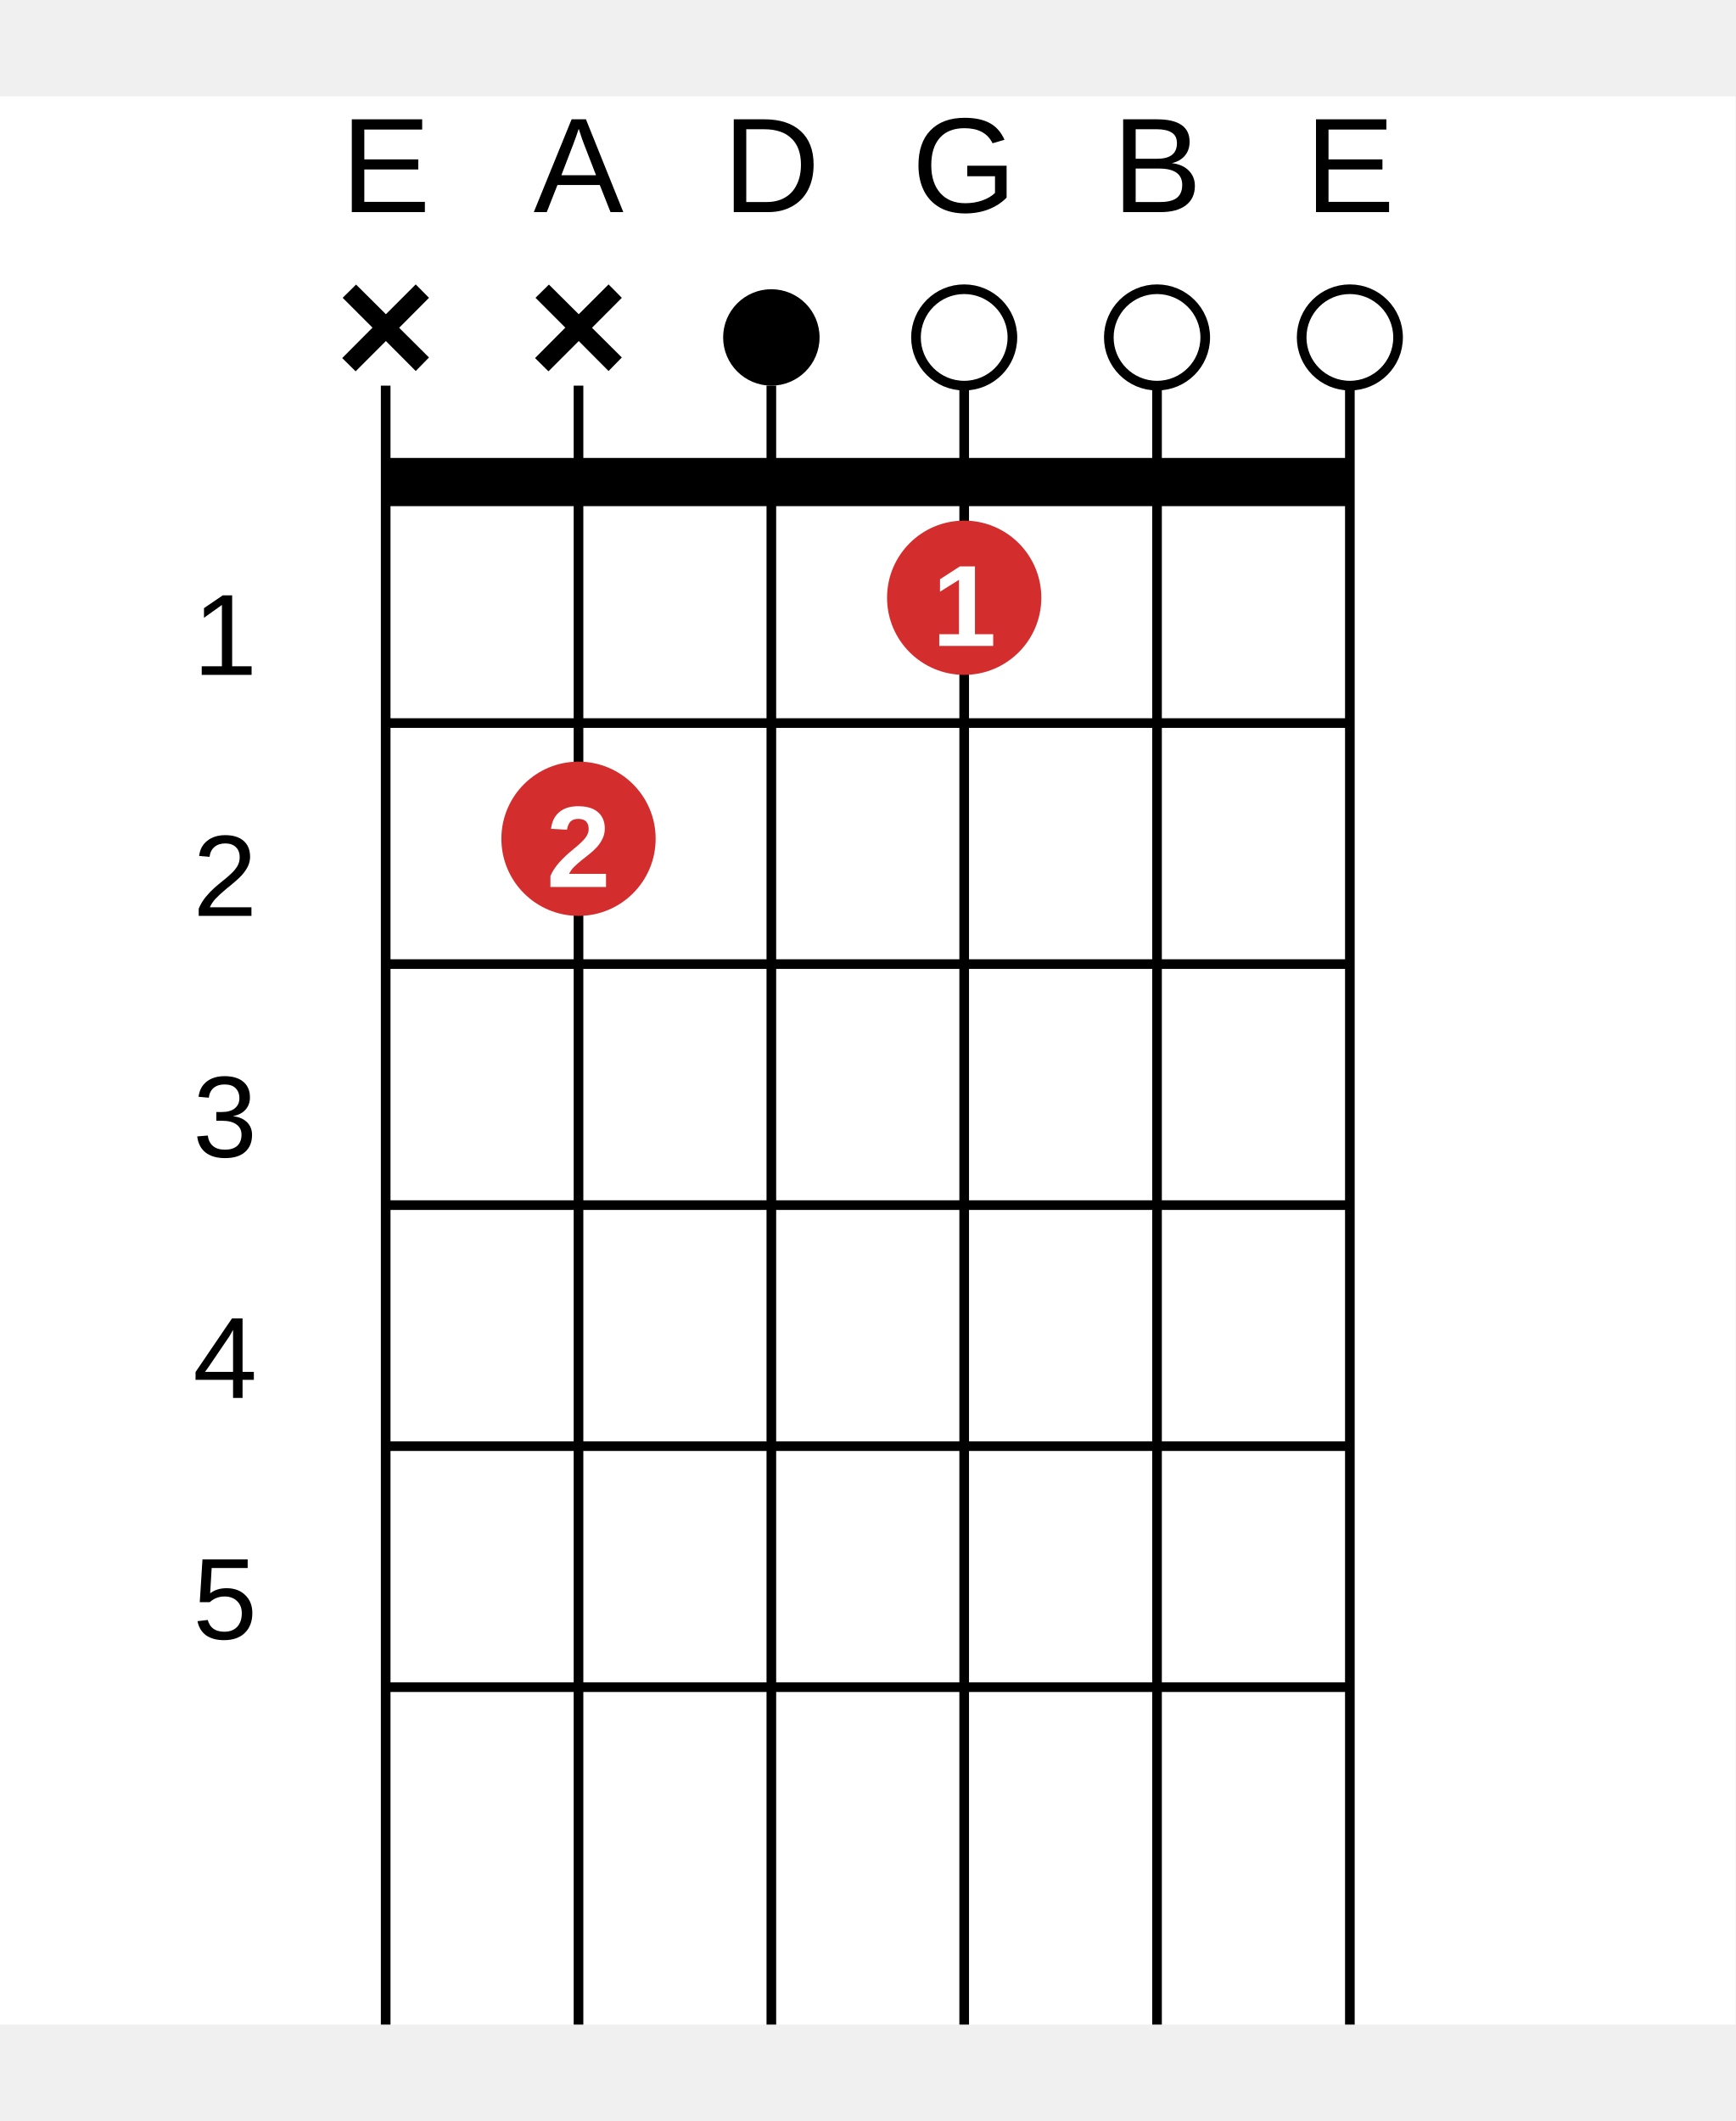
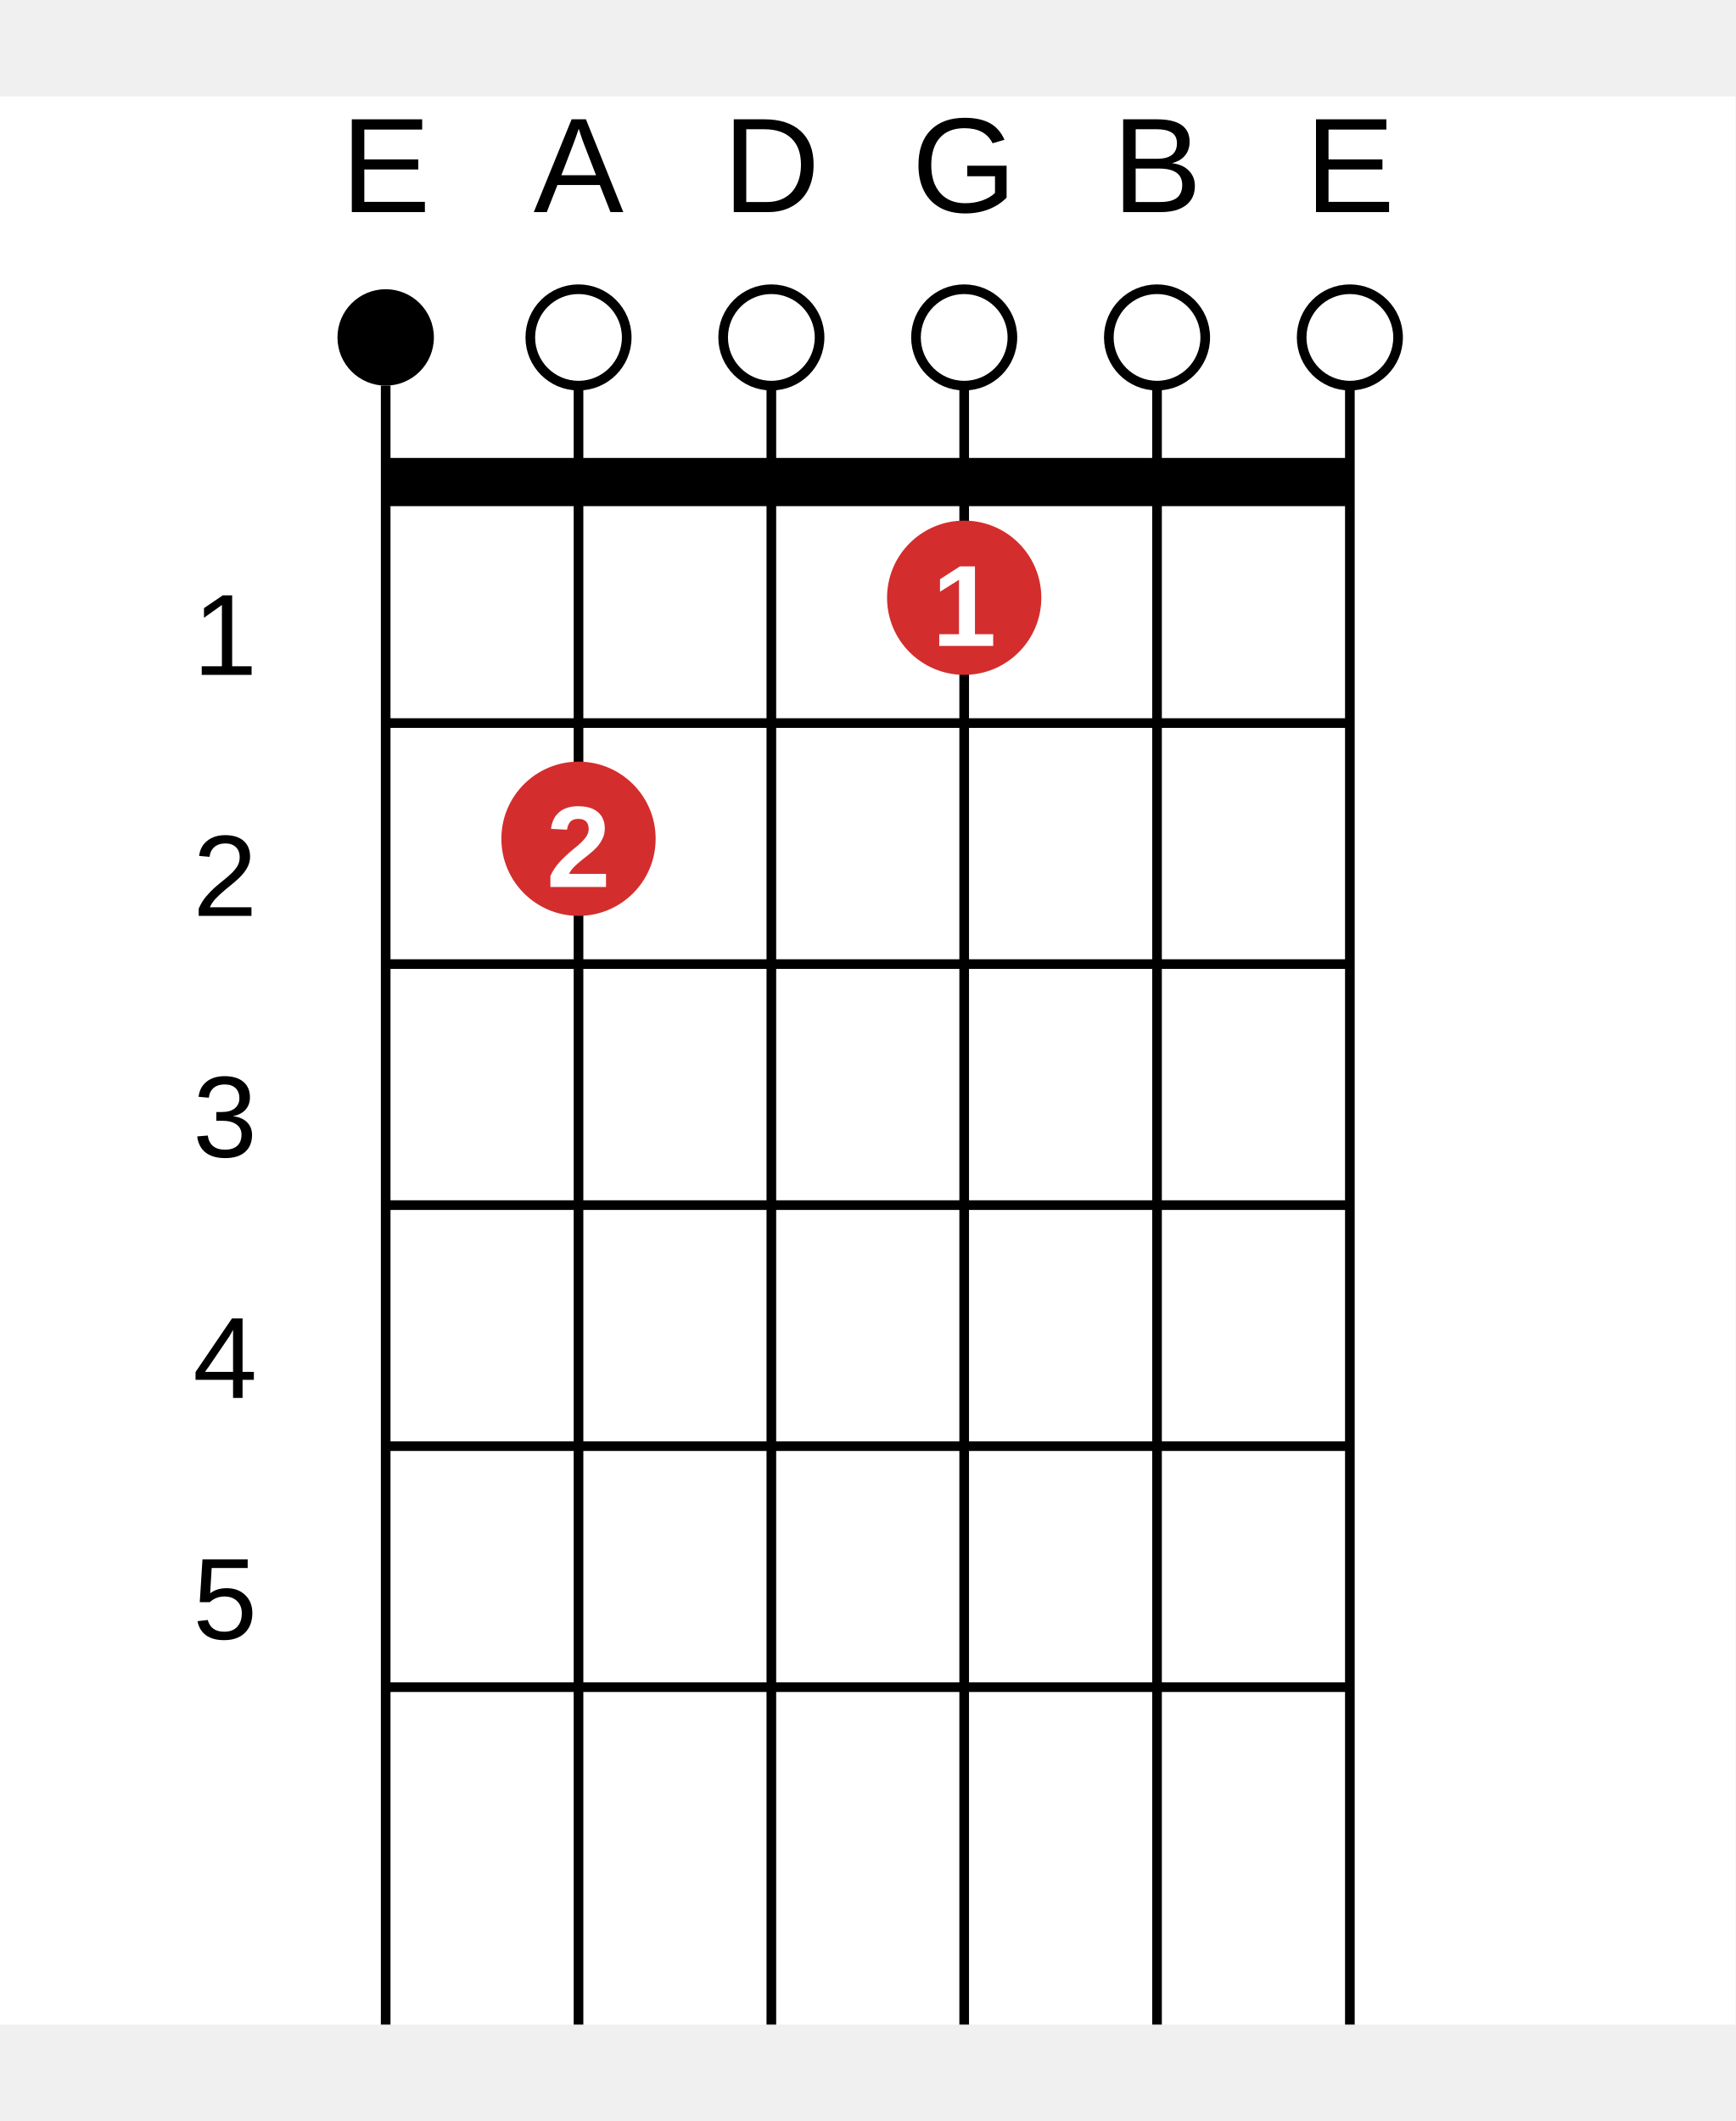
<svg xmlns="http://www.w3.org/2000/svg" width="180" height="220" viewBox="0 0 180 220" aria-label="E7">
  <g transform="translate(0, 10)">
    <rect width="180" height="200" fill="#fff" />
    <text x="40" y="12" font-size="14" font-family="Arial" fill="#000" text-anchor="middle">E</text>
    <text x="60" y="12" font-size="14" font-family="Arial" fill="#000" text-anchor="middle">A</text>
    <text x="80" y="12" font-size="14" font-family="Arial" fill="#000" text-anchor="middle">D</text>
    <text x="100" y="12" font-size="14" font-family="Arial" fill="#000" text-anchor="middle">G</text>
    <text x="120" y="12" font-size="14" font-family="Arial" fill="#000" text-anchor="middle">B</text>
    <text x="140" y="12" font-size="14" font-family="Arial" fill="#000" text-anchor="middle">E</text>
    <line x1="40" y1="30" x2="40" y2="200" stroke="#000" stroke-width="1" />
    <line x1="60" y1="30" x2="60" y2="200" stroke="#000" stroke-width="1" />
    <line x1="80" y1="30" x2="80" y2="200" stroke="#000" stroke-width="1" />
    <line x1="100" y1="30" x2="100" y2="200" stroke="#000" stroke-width="1" />
    <line x1="120" y1="30" x2="120" y2="200" stroke="#000" stroke-width="1" />
    <line x1="140" y1="30" x2="140" y2="200" stroke="#000" stroke-width="1" />
    <line x1="40" y1="40" x2="140" y2="40" stroke="#000" stroke-width="5" />
    <line x1="40" y1="65" x2="140" y2="65" stroke="#000" stroke-width="1" />
    <line x1="40" y1="90" x2="140" y2="90" stroke="#000" stroke-width="1" />
    <line x1="40" y1="115" x2="140" y2="115" stroke="#000" stroke-width="1" />
    <line x1="40" y1="140" x2="140" y2="140" stroke="#000" stroke-width="1" />
    <line x1="40" y1="165" x2="140" y2="165" stroke="#000" stroke-width="1" />
    <text x="20" y="60" font-size="12" font-family="Arial" fill="#000">1</text>
    <text x="20" y="85" font-size="12" font-family="Arial" fill="#000">2</text>
    <text x="20" y="110" font-size="12" font-family="Arial" fill="#000">3</text>
    <text x="20" y="135" font-size="12" font-family="Arial" fill="#000">4</text>
    <text x="20" y="160" font-size="12" font-family="Arial" fill="#000">5</text>
-     <text x="40" y="30" font-size="18" font-family="Arial" fill="#000" text-anchor="middle" font-weight="bold">×</text>
-     <text x="60" y="30" font-size="18" font-family="Arial" fill="#000" text-anchor="middle" font-weight="bold">×</text>
-     <circle cx="80" cy="25" r="5" fill="black" />
+     <circle cx="40" cy="25" r="5" fill="black" />
+     <circle cx="60" cy="25" r="5" fill="white" stroke="#000" stroke-width="1" />
+     <circle cx="80" cy="25" r="5" fill="white" stroke="#000" stroke-width="1" />
    <circle cx="100" cy="25" r="5" fill="white" stroke="#000" stroke-width="1" />
    <circle cx="120" cy="25" r="5" fill="white" stroke="#000" stroke-width="1" />
    <circle cx="140" cy="25" r="5" fill="white" stroke="#000" stroke-width="1" />
    <circle cx="100" cy="52" r="8" fill="#D42D2D" />
    <text x="100" y="57" font-size="12" font-family="Arial" fill="#fff" text-anchor="middle" font-weight="bold">1</text>
    <circle cx="60" cy="77" r="8" fill="#D42D2D" />
    <text x="60" y="82" font-size="12" font-family="Arial" fill="#fff" text-anchor="middle" font-weight="bold">2</text>
  </g>
</svg>
